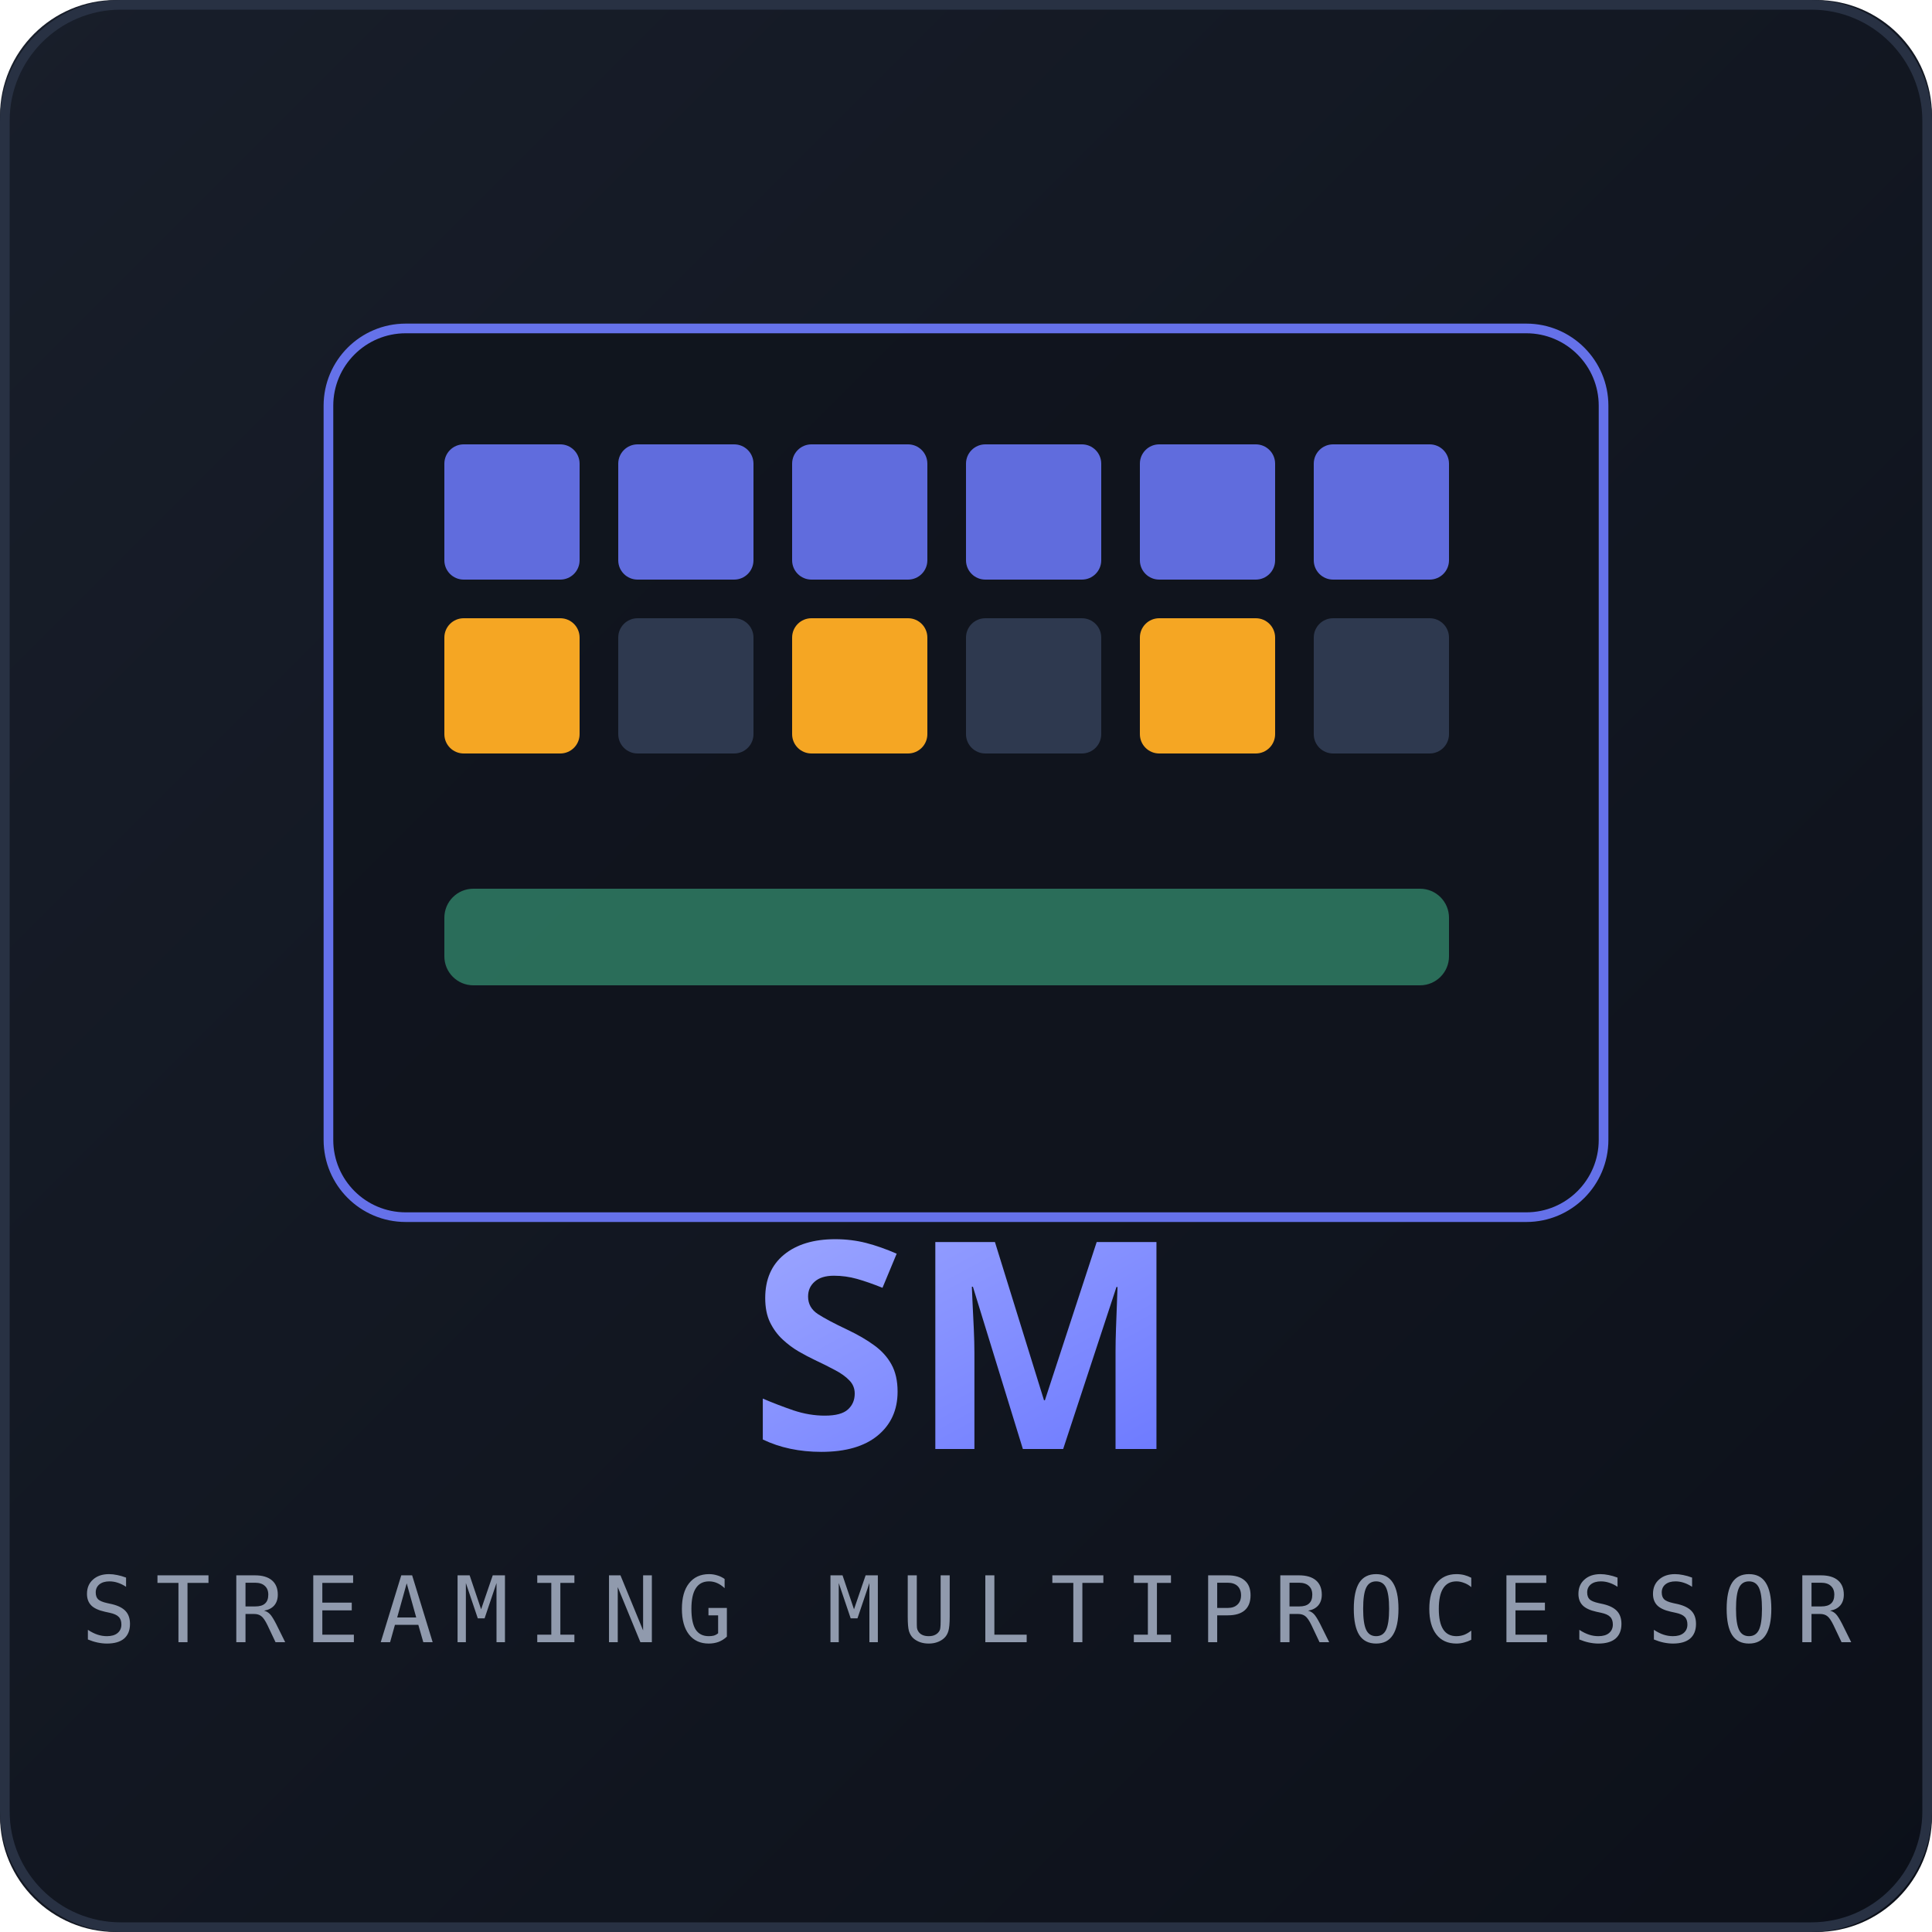
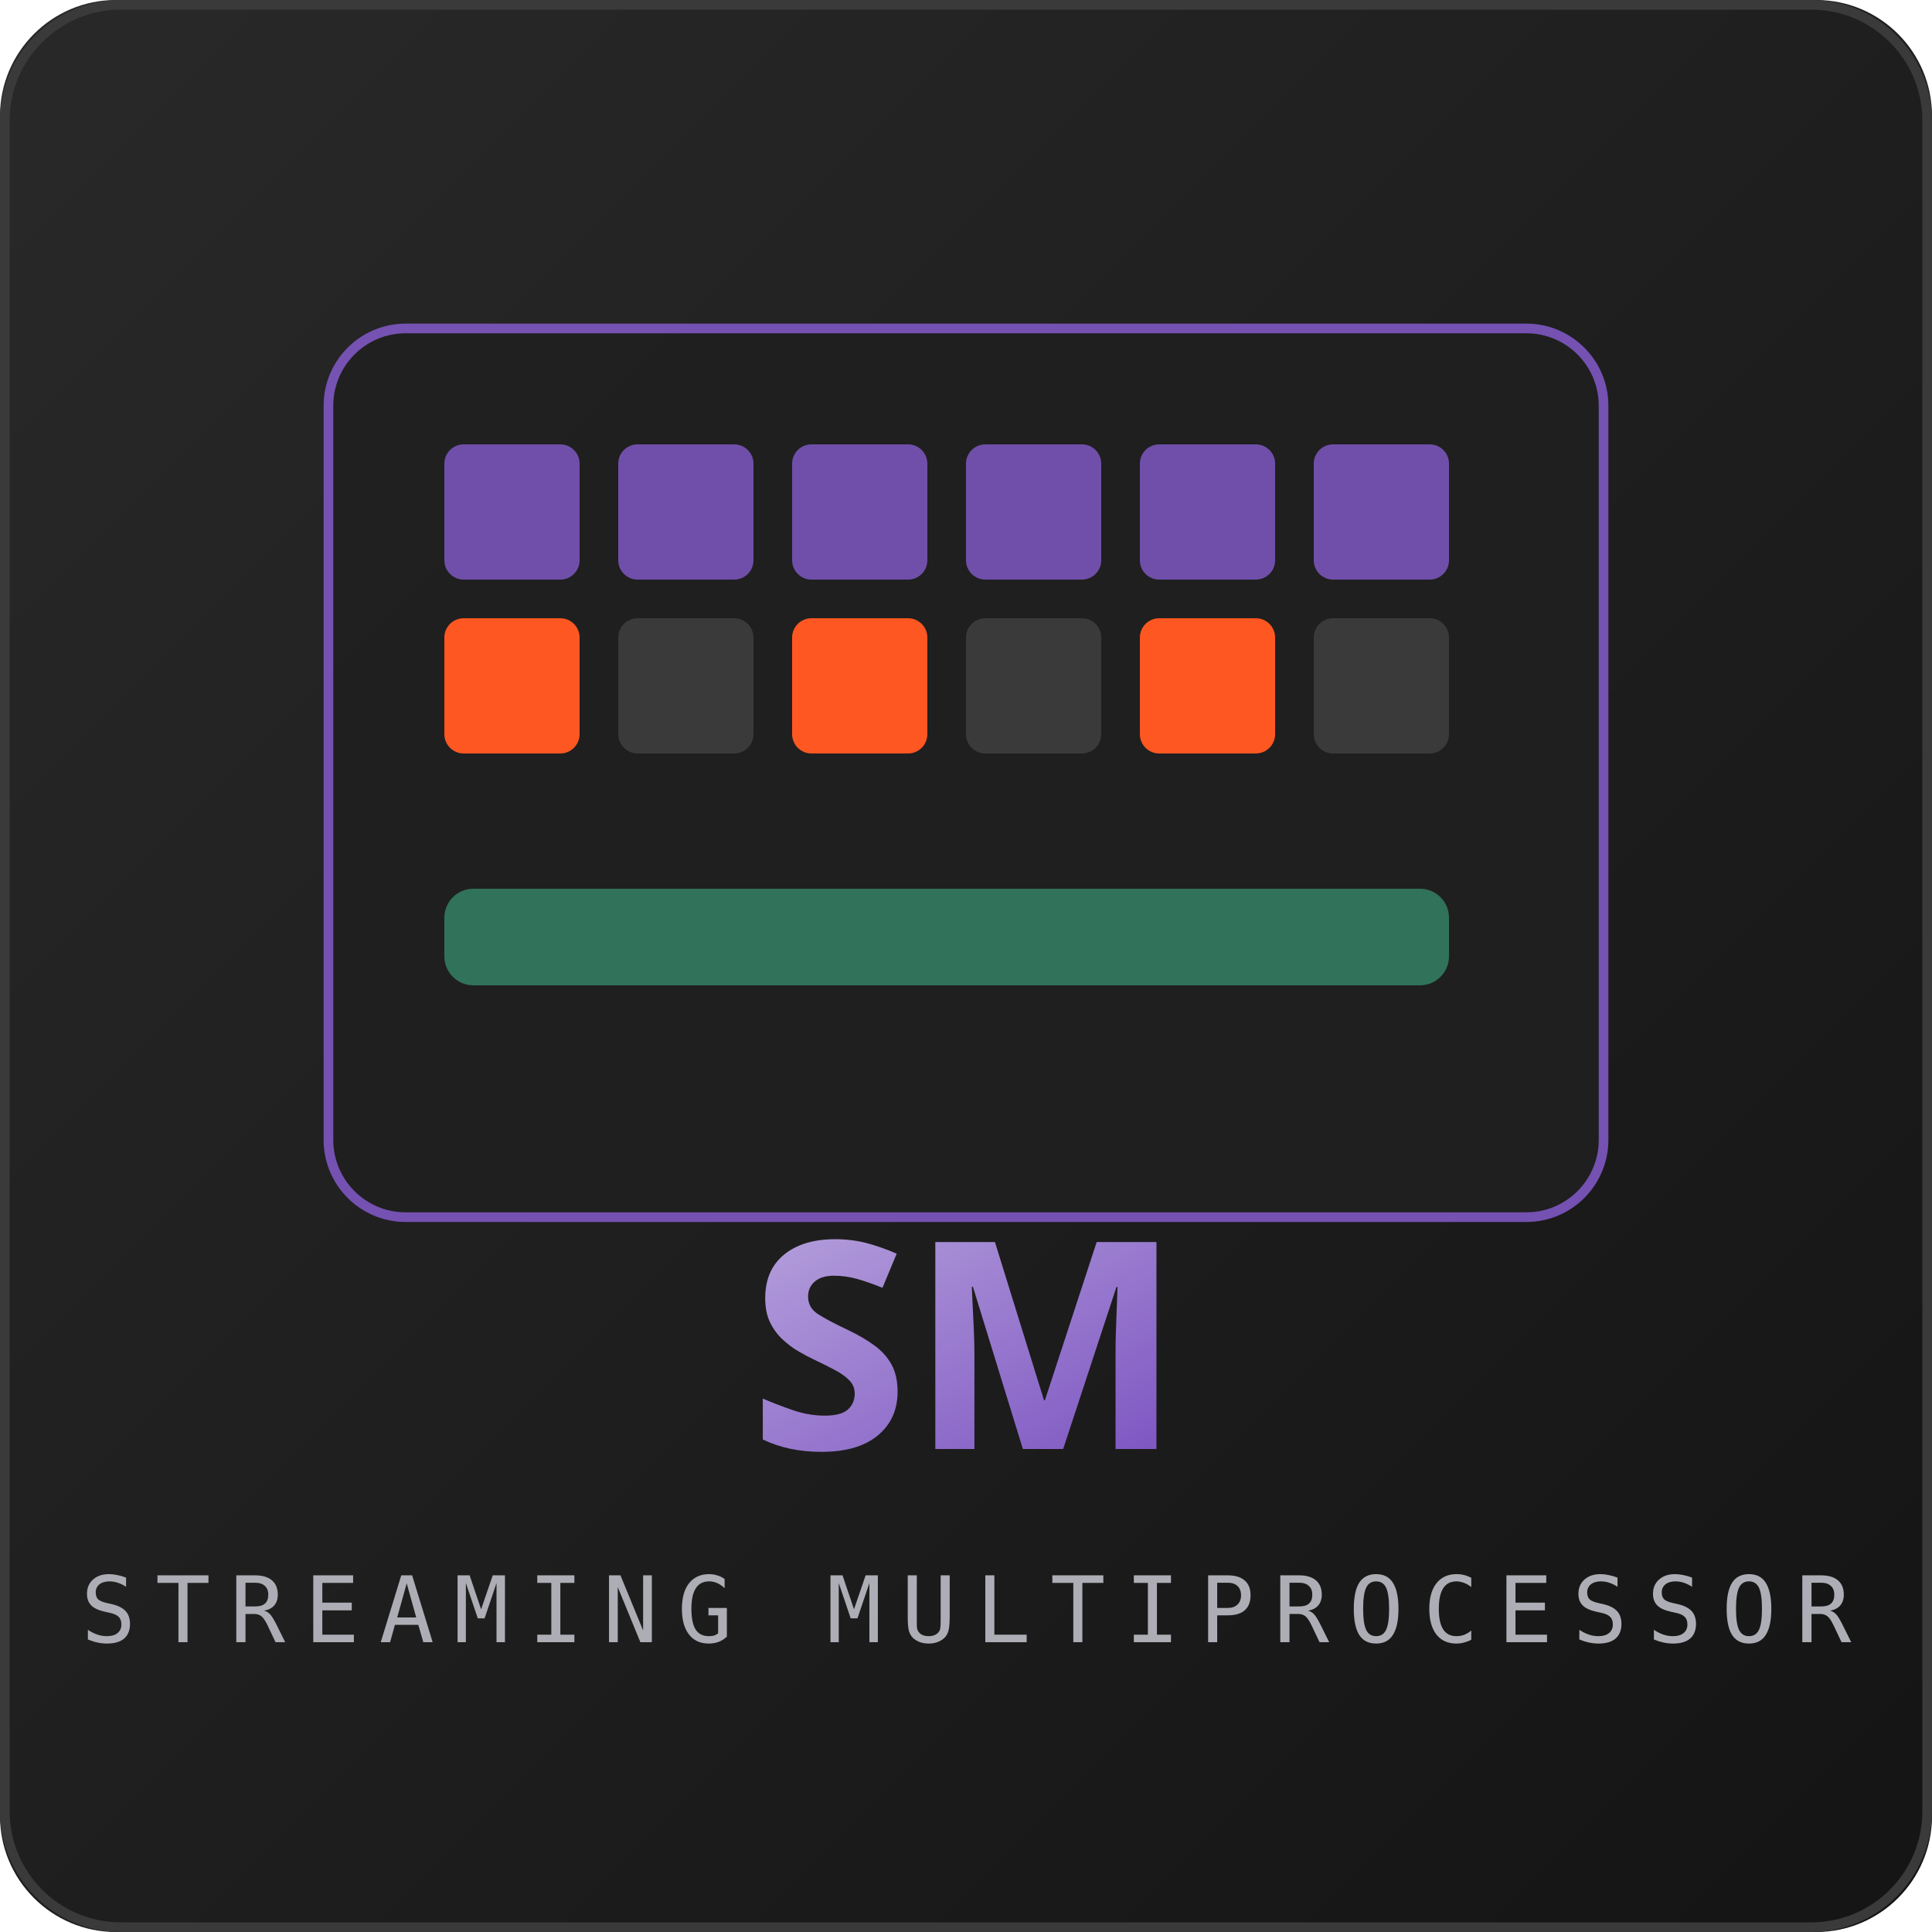
<svg xmlns="http://www.w3.org/2000/svg" viewBox="0 0 200 200" width="200" height="200" role="img" aria-label="Streaming Multiprocessor">
  <defs>
    <linearGradient id="sm-bg" x1="0" y1="0" x2="1" y2="1">
-       <stop offset="0" stop-color="#181E2A" />
-       <stop offset="1" stop-color="#0C1019" />
+       <stop offset="0" stop-color="#292929" />
+       <stop offset="1" stop-color="#141414" />
    </linearGradient>
    <linearGradient id="sm-indigo" x1="0" y1="0" x2="1" y2="1">
-       <stop offset="0" stop-color="#9AA4FF" />
-       <stop offset="1" stop-color="#6E7BFF" />
+       <stop offset="0" stop-color="#B39DDB" />
+       <stop offset="1" stop-color="#7E57C2" />
    </linearGradient>
  </defs>
  <rect width="200" height="200" rx="12" fill="url(#sm-bg)" />
-   <rect x="0.5" y="0.5" width="199" height="199" rx="12" fill="none" stroke="#283143" />
-   <rect x="34" y="34" width="132" height="92" rx="8" fill="#10141D" stroke="#6E7BFF" opacity="0.9" />
-   <g fill="#6E7BFF" opacity="0.85">
+   <rect x="0.5" y="0.5" width="199" height="199" rx="12" fill="none" stroke="#3A3A3A" />
+   <rect x="34" y="34" width="132" height="92" rx="8" fill="#1F1F1F" stroke="#7E57C2" opacity="0.9" />
+   <g fill="#7E57C2" opacity="0.85">
    <rect x="46" y="46" width="14" height="14" rx="2" />
    <rect x="64" y="46" width="14" height="14" rx="2" />
    <rect x="82" y="46" width="14" height="14" rx="2" />
    <rect x="100" y="46" width="14" height="14" rx="2" />
    <rect x="118" y="46" width="14" height="14" rx="2" />
    <rect x="136" y="46" width="14" height="14" rx="2" />
  </g>
-   <g fill="#F5A623">
+   <g fill="#FF5722">
    <rect x="46" y="64" width="14" height="14" rx="2" />
    <rect x="82" y="64" width="14" height="14" rx="2" />
    <rect x="118" y="64" width="14" height="14" rx="2" />
  </g>
-   <g fill="#2E394F">
+   <g fill="#3A3A3A">
    <rect x="64" y="64" width="14" height="14" rx="2" />
    <rect x="100" y="64" width="14" height="14" rx="2" />
    <rect x="136" y="64" width="14" height="14" rx="2" />
  </g>
  <rect x="46" y="92" width="104" height="10" rx="3" fill="#3FB68B" opacity="0.55" />
  <text x="100" y="150" text-anchor="middle" font-family="'Space Grotesk', system-ui, sans-serif" font-size="30" font-weight="700" fill="url(#sm-indigo)">SM</text>
-   <text x="100" y="170" text-anchor="middle" font-family="'IBM Plex Mono', monospace" font-size="9.5" fill="#909AAD" letter-spacing="2">STREAMING MULTIPROCESSOR</text>
+   <text x="100" y="170" text-anchor="middle" font-family="'IBM Plex Mono', monospace" font-size="9.5" fill="#ADADB5" letter-spacing="2">STREAMING MULTIPROCESSOR</text>
</svg>
